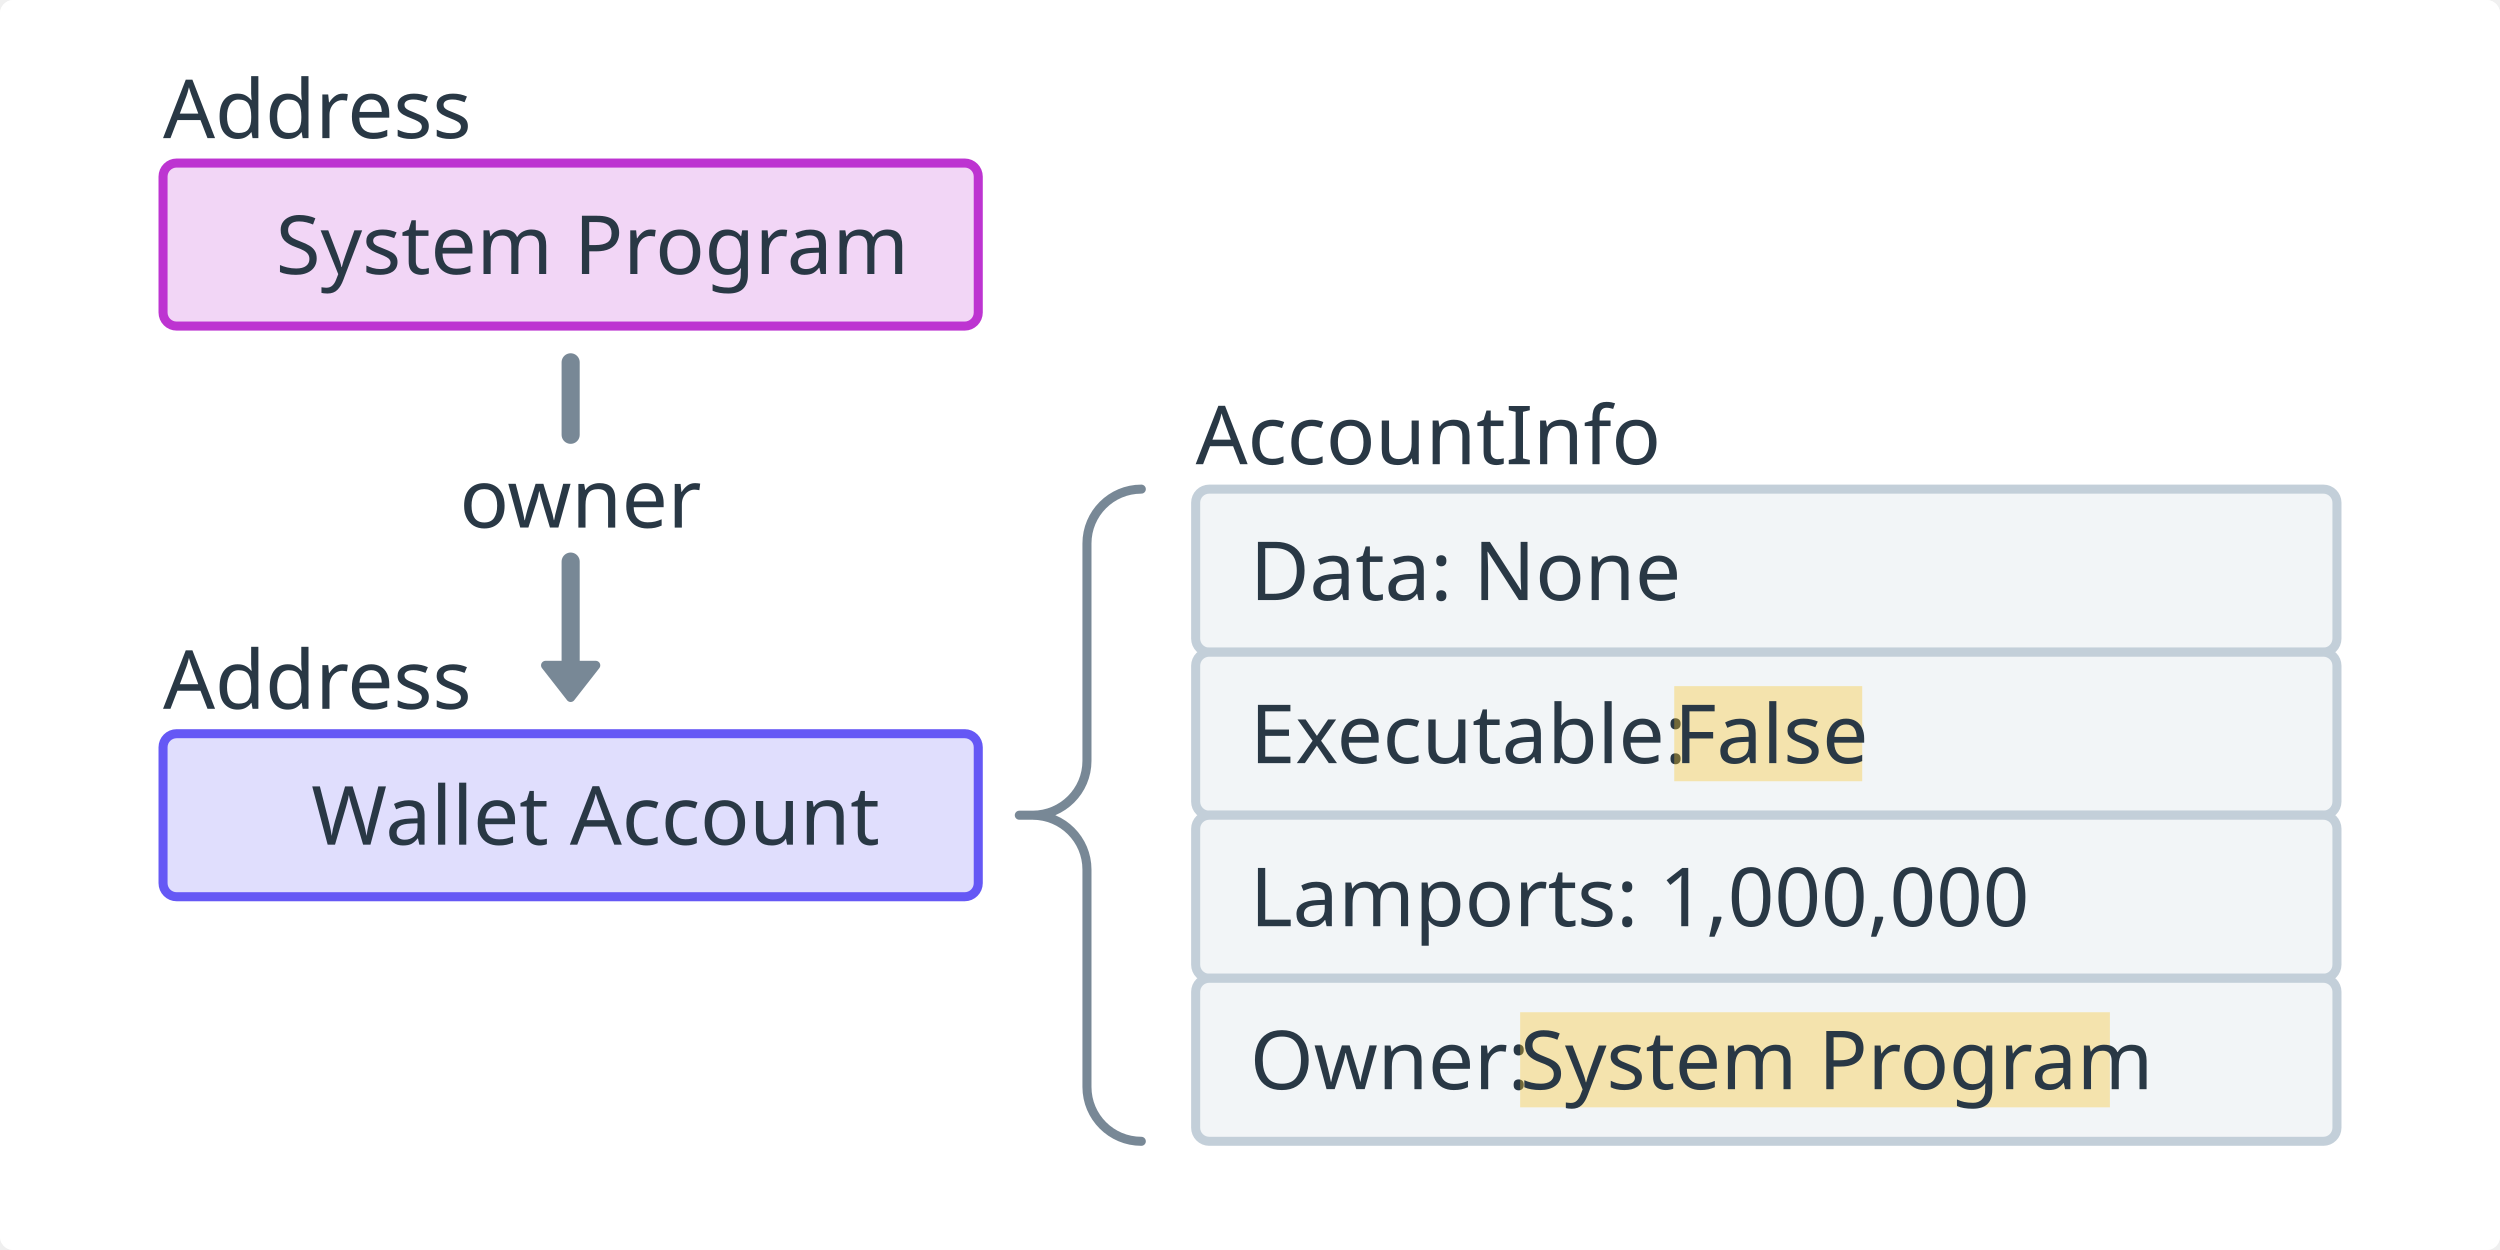
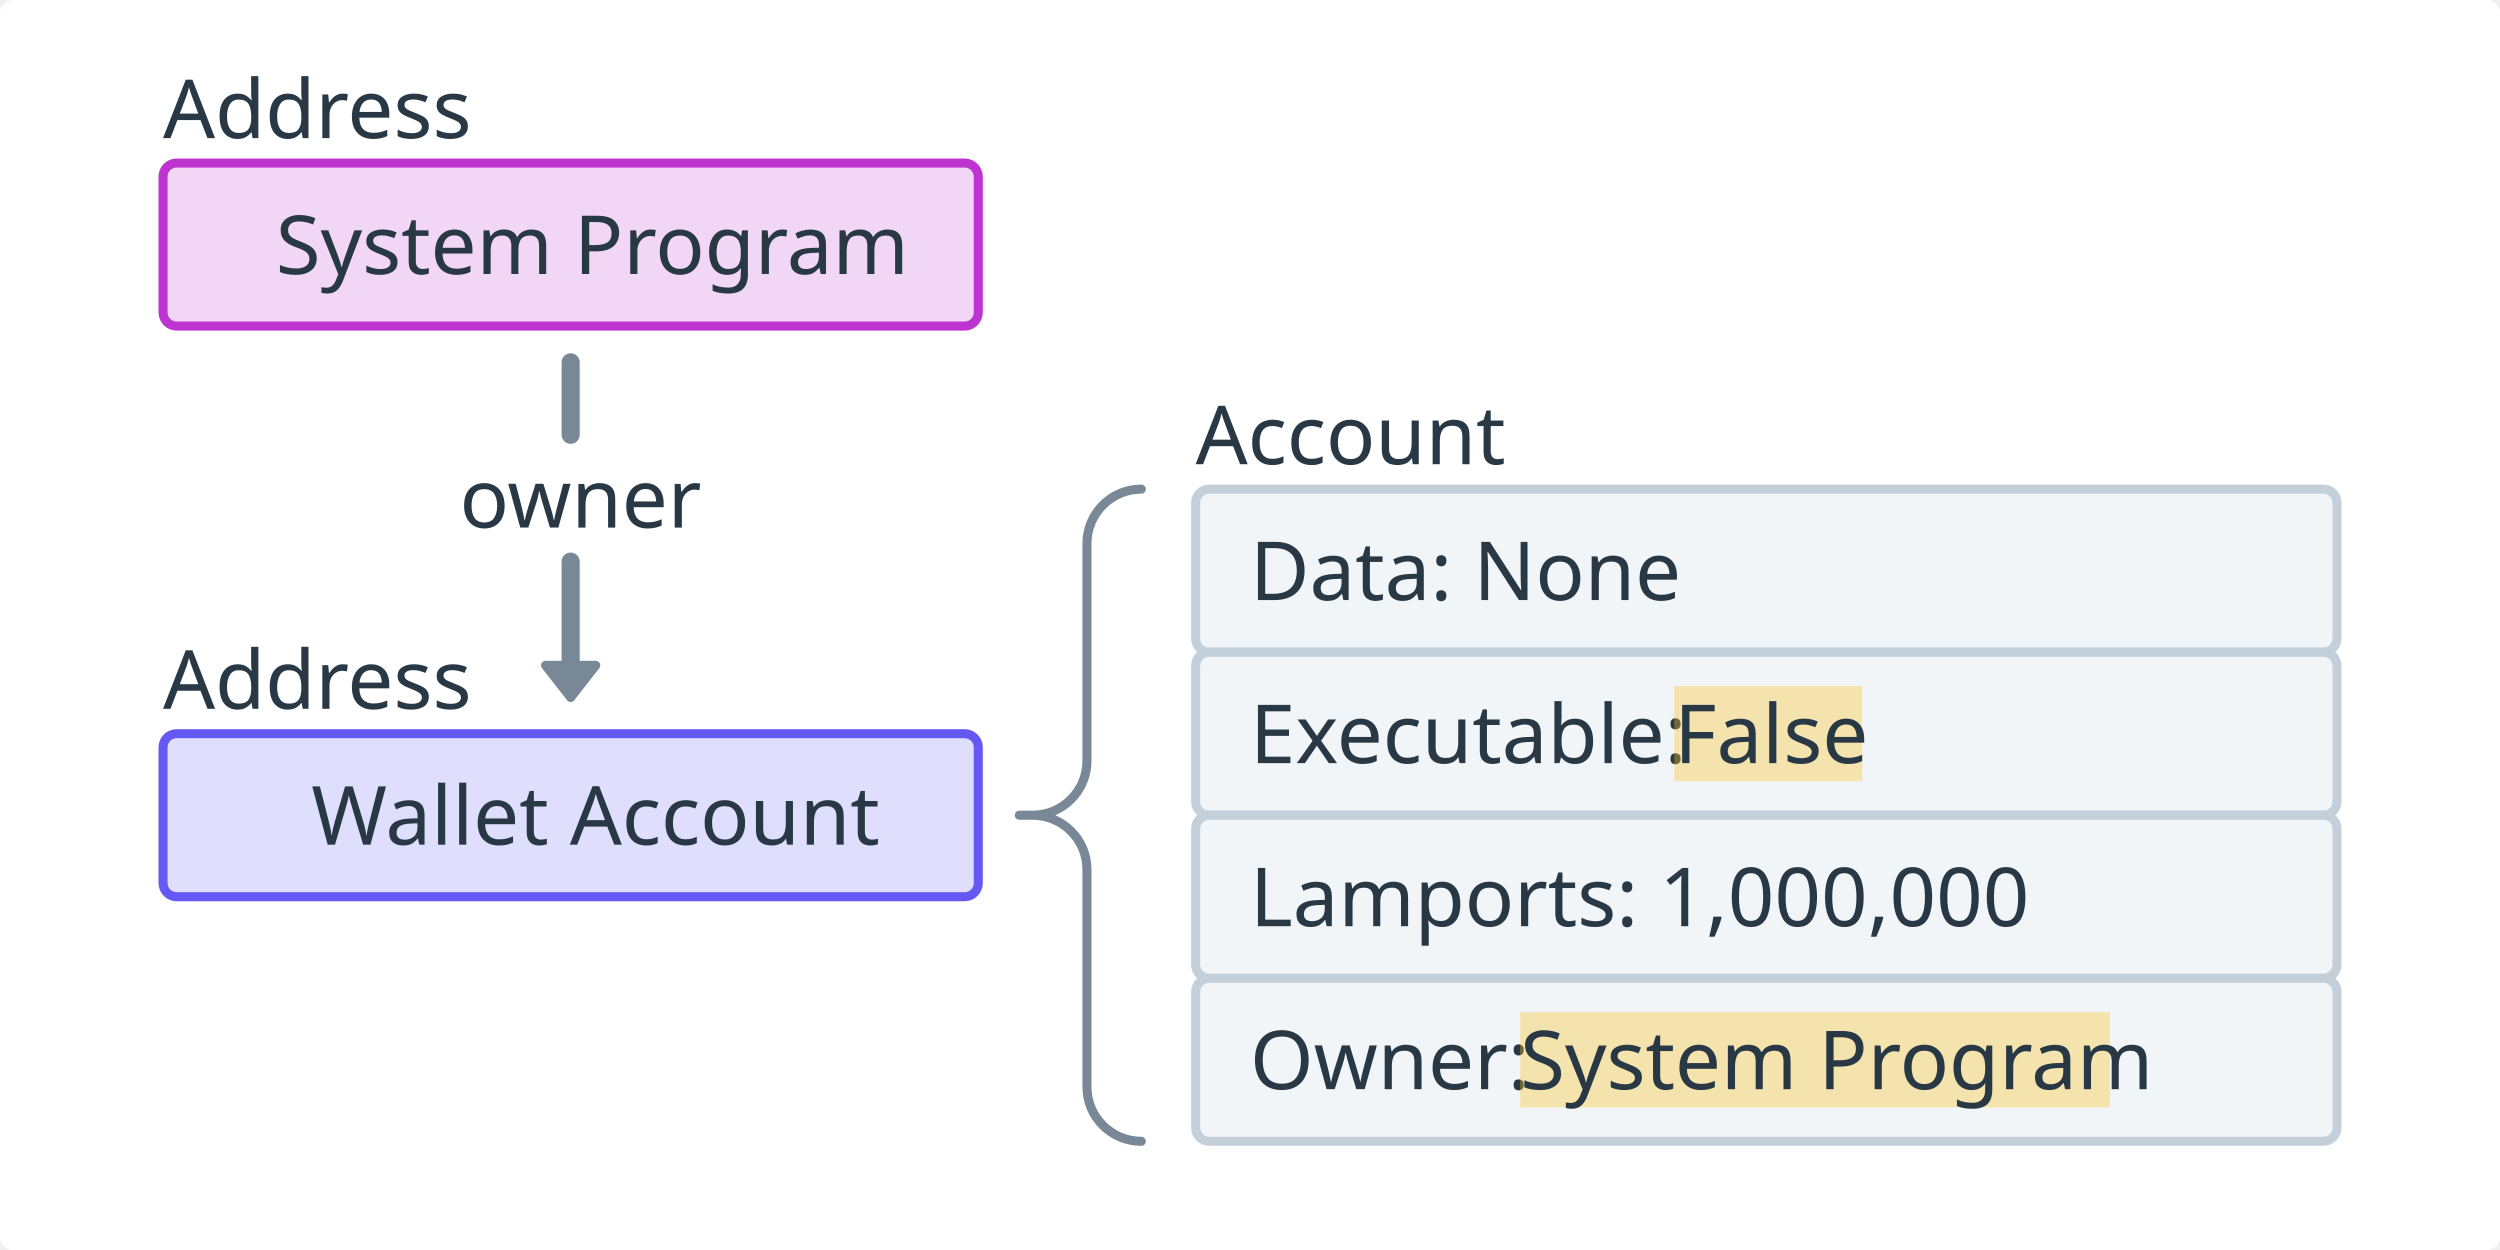
<svg xmlns="http://www.w3.org/2000/svg" version="1.1" viewBox="-168 -24 552 276" width="552px" height="276px">
  <defs>
    <style>@font-face{
    font-family:"DIN Next";
    font-weight: 400;
    src:url("https://whimsical.com/fonts/139e8e25-0eea-4cb4-a5d4-79048803e73d.eot?#iefix");
    src:url("https://whimsical.com/fonts/139e8e25-0eea-4cb4-a5d4-79048803e73d.eot?#iefix") format("eot"),url("https://whimsical.com/fonts/094b15e3-94bd-435b-a595-d40edfde661a.woff2") format("woff2"),url("https://whimsical.com/fonts/7e5fbe11-4858-4bd1-9ec6-a1d9f9d227aa.woff") format("woff"),url("https://whimsical.com/fonts/0f11eff9-9f05-46f5-9703-027c510065d7.ttf") format("truetype"),url("https://whimsical.com/fonts/48b61978-3f30-4274-823c-5cdcd1876918.svg#48b61978-3f30-4274-823c-5cdcd1876918") format("svg");
}
@font-face{
    font-family:"DIN Next";
    font-weight: 400;
    font-style: italic;
    src:url("https://whimsical.com/fonts/df24d5e8-5087-42fd-99b1-b16042d666c8.eot?#iefix");
    src:url("https://whimsical.com/fonts/df24d5e8-5087-42fd-99b1-b16042d666c8.eot?#iefix") format("eot"),url("https://whimsical.com/fonts/46251881-ffe9-4bfb-99c7-d6ce3bebaf3e.woff2") format("woff2"),url("https://whimsical.com/fonts/790ebbf2-62c5-4a32-946f-99d405f9243e.woff") format("woff"),url("https://whimsical.com/fonts/d28199e6-0f4a-42df-97f4-606701c6f75a.ttf") format("truetype"),url("https://whimsical.com/fonts/37a462c0-d86e-492c-b9ab-35e6bd417f6c.svg#37a462c0-d86e-492c-b9ab-35e6bd417f6c") format("svg");
}
@font-face{
    font-weight: 500;
    font-family:"DIN Next";
    src:url("https://whimsical.com/fonts/c5b058fc-55ce-4e06-a175-5c7d9a7e90f4.eot?#iefix");
    src:url("https://whimsical.com/fonts/c5b058fc-55ce-4e06-a175-5c7d9a7e90f4.eot?#iefix") format("eot"),url("https://whimsical.com/fonts/7b29ae40-30ff-4f99-a2b9-cde88669fa2f.woff2") format("woff2"),url("https://whimsical.com/fonts/bf73077c-e354-4562-a085-f4703eb1d653.woff") format("woff"),url("https://whimsical.com/fonts/0ffa6947-5317-4d07-b525-14d08a028821.ttf") format("truetype"),url("https://whimsical.com/fonts/9e423e45-5450-4991-a157-dbe6cf61eb4e.svg#9e423e45-5450-4991-a157-dbe6cf61eb4e") format("svg");
}
@font-face{
    font-family:"DIN Next";
    font-weight: 500;
    font-style: italic;
    src:url("https://whimsical.com/fonts/9897c008-fd65-48a4-afc7-36de2fea97b9.eot?#iefix");
    src:url("https://whimsical.com/fonts/9897c008-fd65-48a4-afc7-36de2fea97b9.eot?#iefix") format("eot"),url("https://whimsical.com/fonts/c7717981-647d-4b76-8817-33062e42d11f.woff2") format("woff2"),url("https://whimsical.com/fonts/b852cd4c-1255-40b1-a2be-73a9105b0155.woff") format("woff"),url("https://whimsical.com/fonts/821b00ad-e741-4e2d-af1a-85594367c8a2.ttf") format("truetype"),url("https://whimsical.com/fonts/d3e3b689-a6b0-45f2-b279-f5e194f87409.svg#d3e3b689-a6b0-45f2-b279-f5e194f87409") format("svg");
}
@font-face{
    font-weight: 700;
    font-family:"DIN Next";
    src:url("https://whimsical.com/fonts/81cd3b08-fd39-4ae3-8d05-9d24709eba84.eot?#iefix");
    src:url("https://whimsical.com/fonts/81cd3b08-fd39-4ae3-8d05-9d24709eba84.eot?#iefix") format("eot"),url("https://whimsical.com/fonts/31704504-4671-47a6-a61e-397f07410d91.woff2") format("woff2"),url("https://whimsical.com/fonts/b8a280da-481f-44a0-8d9c-1bc64bd7227c.woff") format("woff"),url("https://whimsical.com/fonts/276d122a-0fab-447b-9fc0-5d7fb0eafce2.ttf") format("truetype"),url("https://whimsical.com/fonts/8fb8273a-8213-4928-808b-b5bfaf3fd7e9.svg#8fb8273a-8213-4928-808b-b5bfaf3fd7e9") format("svg");
}
@font-face{
    font-family:"DIN Next";
    font-weight: 700;
    font-style: italic;
    src:url("https://whimsical.com/fonts/00cc6df3-ed32-4004-8dd8-1c576600a408.eot?#iefix");
    src:url("https://whimsical.com/fonts/00cc6df3-ed32-4004-8dd8-1c576600a408.eot?#iefix") format("eot"),url("https://whimsical.com/fonts/4132c4c8-680c-4d6d-9251-a2da38503bbd.woff2") format("woff2"),url("https://whimsical.com/fonts/366401fe-6df4-47be-8f55-8a411cff0dd2.woff") format("woff"),url("https://whimsical.com/fonts/dbe4f7ba-fc16-44a6-a577-571620e9edaf.ttf") format("truetype"),url("https://whimsical.com/fonts/f874edca-ee87-4ccf-8b1d-921fbc3c1c36.svg#f874edca-ee87-4ccf-8b1d-921fbc3c1c36") format("svg");
}

@font-face {
    font-family: 'PFDINMonoPro';
    src:url('https://whimsical.com/fonts/PFDINMonoPro-Regular.woff') format('woff');
    font-weight: 400;
}
@font-face {
    font-family: 'PFDINMonoPro';
    src:url('https://whimsical.com/fonts/PFDINMonoPro-Italic.woff') format('woff');
    font-style: italic;
    font-weight: 400;
}
@font-face {
    font-family: 'PFDINMonoPro';
    src:url('https://whimsical.com/fonts/PFDINMonoPro-Bold.woff') format('woff');
    font-weight: 700;
}
@font-face {
    font-family: 'PFDINMonoPro';
    src:url('https://whimsical.com/fonts/PFDINMonoPro-BoldItalic.woff') format('woff');
    font-style: italic;
    font-weight: 700;
}
* {-webkit-font-smoothing: auto; -moz-osx-font-smoothing: auto;}@media print { svg { width: 100%; height: 100%; } }</style>
    <g>
      <filter id="white-fill-shadow" y="-50%" height="200%">
        <feDropShadow dx="0" dy="2" stdDeviation="6" flood-opacity="0.03" flood-color="#000000" />
      </filter>
      <filter id="light-gray-fill-shadow" y="-50%" height="200%">
        <feDropShadow dx="0" dy="2" stdDeviation="6" flood-opacity="0.09" flood-color="#000000" />
      </filter>
      <filter id="yellow-fill-shadow" y="-50%" height="200%">
        <feDropShadow dx="0" dy="2" stdDeviation="6" flood-opacity="0.12" flood-color="#000000" />
      </filter>
      <filter id="fill-shadow" y="-50%" height="200%">
        <feDropShadow dx="0" dy="2" stdDeviation="6" flood-opacity="0.16" flood-color="#000000" />
      </filter>
      <filter id="frame-shadow" y="-50%" height="200%">
        <feDropShadow dx="0" dy="3" stdDeviation="8" flood-opacity="0.06" flood-color="#000000" />
      </filter>
      <filter id="button-shadow" y="-50%" height="200%">
        <feDropShadow dx="0" dy="2" stdDeviation="6" flood-opacity="0.03" flood-color="#000000" />
      </filter>
      <filter id="button-hover-shadow" y="-50%" height="200%">
        <feDropShadow dx="0" dy="2" stdDeviation="6" flood-opacity="0.08" flood-color="#000000" />
      </filter>
      <filter id="badge-shadow" y="-50%" height="200%">
        <feDropShadow dx="0" dy="2" stdDeviation="6" flood-opacity="0.08" flood-color="#000000" />
      </filter>
    </g>
  </defs>
  <g>
    <rect x="-168" y="-24" width="552" height="276" rx="3" ry="3" fill="#FFFFFF" filter="url(#white-fill-shadow)" />
    <g>
      <rect x="-168" y="-24" width="552" height="276" rx="3" ry="3" fill="#FFFFFF" />
    </g>
    <g>
      <g>
        <g class="content">
          <g>
            <g>
              <g>
                <g>
                  <g />
                  <text fill="#293845" hover-props="{}">
                    <tspan x="-132" y="132.5" font-family="DIN Next, system-ui, sans-serif" font-size="18" font-style="normal" font-weight="normal">Address</tspan>
                  </text>
                </g>
              </g>
            </g>
          </g>
        </g>
      </g>
      <g>
        <g class="content">
          <g>
            <g>
              <g>
                <g>
                  <g />
                  <text fill="#293845" hover-props="{}">
                    <tspan x="-132" y="6.5" font-family="DIN Next, system-ui, sans-serif" font-size="18" font-style="normal" font-weight="normal">Address</tspan>
                  </text>
                </g>
              </g>
            </g>
          </g>
        </g>
      </g>
      <g>
        <g class="content">
          <g>
            <g>
              <g>
                <g>
                  <g />
                  <text fill="#293845" hover-props="{}">
-                     <tspan x="96" y="78.5" font-family="DIN Next, system-ui, sans-serif" font-size="18" font-style="normal" font-weight="normal">AccountInfo</tspan>
+                     <tspan x="96" y="78.5" font-family="DIN Next, system-ui, sans-serif" font-size="18" font-style="normal" font-weight="normal">Account</tspan>
                  </text>
                </g>
              </g>
            </g>
          </g>
        </g>
      </g>
      <g>
        <g>
          <rect x="-132" y="12" width="180" height="36" rx="3" ry="3" fill="#f2d6f6" />
          <rect y="12" rx="3" stroke="#BD34D1" fill="none" stroke-linejoin="round" width="180" stroke-linecap="round" stroke-width="2" x="-132" ry="3" height="36" />
          <g class="content">
            <g>
              <g>
                <g>
                  <g>
                    <g />
                    <text fill="#293845" hover-props="{}">
                      <tspan x="-107.106" y="36.5" font-family="DIN Next, system-ui, sans-serif" font-size="18" font-style="normal" font-weight="normal">System Program</tspan>
                    </text>
                  </g>
                </g>
              </g>
            </g>
          </g>
        </g>
      </g>
      <g>
        <g>
          <rect x="-132" y="138" width="180" height="36" rx="3" ry="3" fill="#e0defd" />
          <rect y="138" rx="3" stroke="#6558F5" fill="none" stroke-linejoin="round" width="180" stroke-linecap="round" stroke-width="2" x="-132" ry="3" height="36" />
          <g class="content">
            <g>
              <g>
                <g>
                  <g>
                    <g />
                    <text fill="#293845" hover-props="{}">
                      <tspan x="-99.277" y="162.5" font-family="DIN Next, system-ui, sans-serif" font-size="18" font-style="normal" font-weight="normal">Wallet Account</tspan>
                    </text>
                  </g>
                </g>
              </g>
            </g>
          </g>
        </g>
      </g>
      <g>
        <g>
          <path d="M84,84c-6.627,0 -12,5.373 -12,12c0,6.627 0,41.373 0,48c0,6.627 -5.373,12 -12,12c-6.627,0 0,0 0,0c0,0 -6.627,0 0,0c6.627,0 12,5.373 12,12c0,6.627 0,41.373 0,48c0,6.627 5.373,12 12,12" fill="rgba(0,0,0,0)" />
          <path d="M84,84c-6.627,0 -12,5.373 -12,12c0,6.627 0,41.373 0,48c0,6.627 -5.373,12 -12,12c-6.627,0 0,0 0,0c0,0 -6.627,0 0,0c6.627,0 12,5.373 12,12c0,6.627 0,41.373 0,48c0,6.627 5.373,12 12,12" fill="none" stroke="#788896" stroke-linecap="round" stroke-linejoin="round" stroke-width="2" />
        </g>
      </g>
      <g>
        <g>
          <rect x="96" y="84" width="252" height="36" rx="3" ry="3" fill="#F2F5F7" />
          <rect y="84" rx="3" stroke="#C3CFD9" fill="none" stroke-linejoin="round" width="252" stroke-linecap="round" stroke-width="2" x="96" ry="3" height="36" />
          <g class="content">
            <g>
              <g>
                <g>
                  <g>
                    <g />
                    <text fill="#293845" hover-props="{}">
                      <tspan x="108" y="108.5" font-family="DIN Next, system-ui, sans-serif" font-size="18" font-style="normal" font-weight="normal">Data: None</tspan>
                    </text>
                  </g>
                </g>
              </g>
            </g>
          </g>
        </g>
      </g>
      <g>
        <g>
          <rect x="96" y="120" width="252" height="36" rx="3" ry="3" fill="#F2F5F7" />
          <rect y="120" rx="3" stroke="#C3CFD9" fill="none" stroke-linejoin="round" width="252" stroke-linecap="round" stroke-width="2" x="96" ry="3" height="36" />
          <g class="content">
            <g>
              <g>
                <g>
                  <g>
                    <g />
                    <text fill="#293845" hover-props="{}">
                      <tspan x="108" y="144.5" font-family="DIN Next, system-ui, sans-serif" font-size="18" font-style="normal" font-weight="normal">Executable: </tspan>
                    </text>
                  </g>
                  <g id="12-1">
                    <g>
                      <g>
                        <g>
                          <path d="M 243.18 127.5 L 243.18 127.5 L 243.18 148.5 C 243.18 148.5  243.18 148.5  243.18 148.5 L 243.18 148.5 L 201.672 148.5 C 201.672 148.5  201.672 148.5  201.672 148.5 L 201.672 148.5 L 201.672 127.5 C 201.672 127.5  201.672 127.5  201.672 127.5 L 201.672 127.5 L 243.18 127.5 C 243.18 127.5  243.18 127.5  243.18 127.5 L 243.18 127.5 z" fill="rgba(247,195,36,0.35)" />
                        </g>
                      </g>
                      <g />
                      <text fill="#293845" hover-props="{}">
                        <tspan x="201.672" y="144.5" font-family="DIN Next, system-ui, sans-serif" font-size="18" font-style="normal" font-weight="normal">False</tspan>
                      </text>
                    </g>
                  </g>
                </g>
              </g>
            </g>
          </g>
        </g>
      </g>
      <g>
        <g>
          <rect x="96" y="156" width="252" height="36" rx="3" ry="3" fill="#F2F5F7" />
          <rect y="156" rx="3" stroke="#C3CFD9" fill="none" stroke-linejoin="round" width="252" stroke-linecap="round" stroke-width="2" x="96" ry="3" height="36" />
          <g class="content">
            <g>
              <g>
                <g>
                  <g>
                    <g />
                    <text fill="#293845" hover-props="{}">
                      <tspan x="108" y="180.5" font-family="DIN Next, system-ui, sans-serif" font-size="18" font-style="normal" font-weight="normal">Lamports: 1,000,000</tspan>
                    </text>
                  </g>
                </g>
              </g>
            </g>
          </g>
        </g>
      </g>
      <g>
        <g>
          <rect x="96" y="192" width="252" height="36" rx="3" ry="3" fill="#F2F5F7" />
          <rect y="192" rx="3" stroke="#C3CFD9" fill="none" stroke-linejoin="round" width="252" stroke-linecap="round" stroke-width="2" x="96" ry="3" height="36" />
          <g class="content">
            <g>
              <g>
                <g>
                  <g>
                    <g />
                    <text fill="#293845" hover-props="{}">
                      <tspan x="108" y="216.5" font-family="DIN Next, system-ui, sans-serif" font-size="18" font-style="normal" font-weight="normal">Owner: </tspan>
                    </text>
                  </g>
                  <g id="12-1">
                    <g>
                      <g>
                        <g>
                          <path d="M 297.864 199.5 L 297.864 199.5 L 297.864 220.5 C 297.864 220.5  297.864 220.5  297.864 220.5 L 297.864 220.5 L 167.651 220.5 C 167.651 220.5  167.651 220.5  167.651 220.5 L 167.651 220.5 L 167.651 199.5 C 167.651 199.5  167.651 199.5  167.651 199.5 L 167.651 199.5 L 297.864 199.5 C 297.864 199.5  297.864 199.5  297.864 199.5 L 297.864 199.5 z" fill="rgba(247,195,36,0.35)" />
                        </g>
                      </g>
                      <g />
                      <text fill="#293845" hover-props="{}">
                        <tspan x="167.651" y="216.5" font-family="DIN Next, system-ui, sans-serif" font-size="18" font-style="normal" font-weight="normal">System Program</tspan>
                      </text>
                    </g>
                  </g>
                </g>
              </g>
            </g>
          </g>
        </g>
      </g>
      <g>
        <g>
          <path d="M-42,56v16M-42,100v26" fill="none" stroke="#788896" stroke-linecap="round" stroke-linejoin="round" stroke-width="4" />
          <polygon points="-36.459,122.908 -42,130 -47.541,122.908" fill="#788896" stroke="#788896" stroke-width="2" stroke-linecap="round" stroke-linejoin="round" />
          <g class="content">
            <g>
              <g>
                <g>
                  <g>
                    <g />
                    <text fill="#293845" hover-props="{}">
                      <tspan x="-66.507" y="92.5" font-family="DIN Next, system-ui, sans-serif" font-size="18" font-style="normal" font-weight="normal">owner</tspan>
                    </text>
                  </g>
                </g>
              </g>
            </g>
          </g>
        </g>
      </g>
    </g>
  </g>
</svg>
